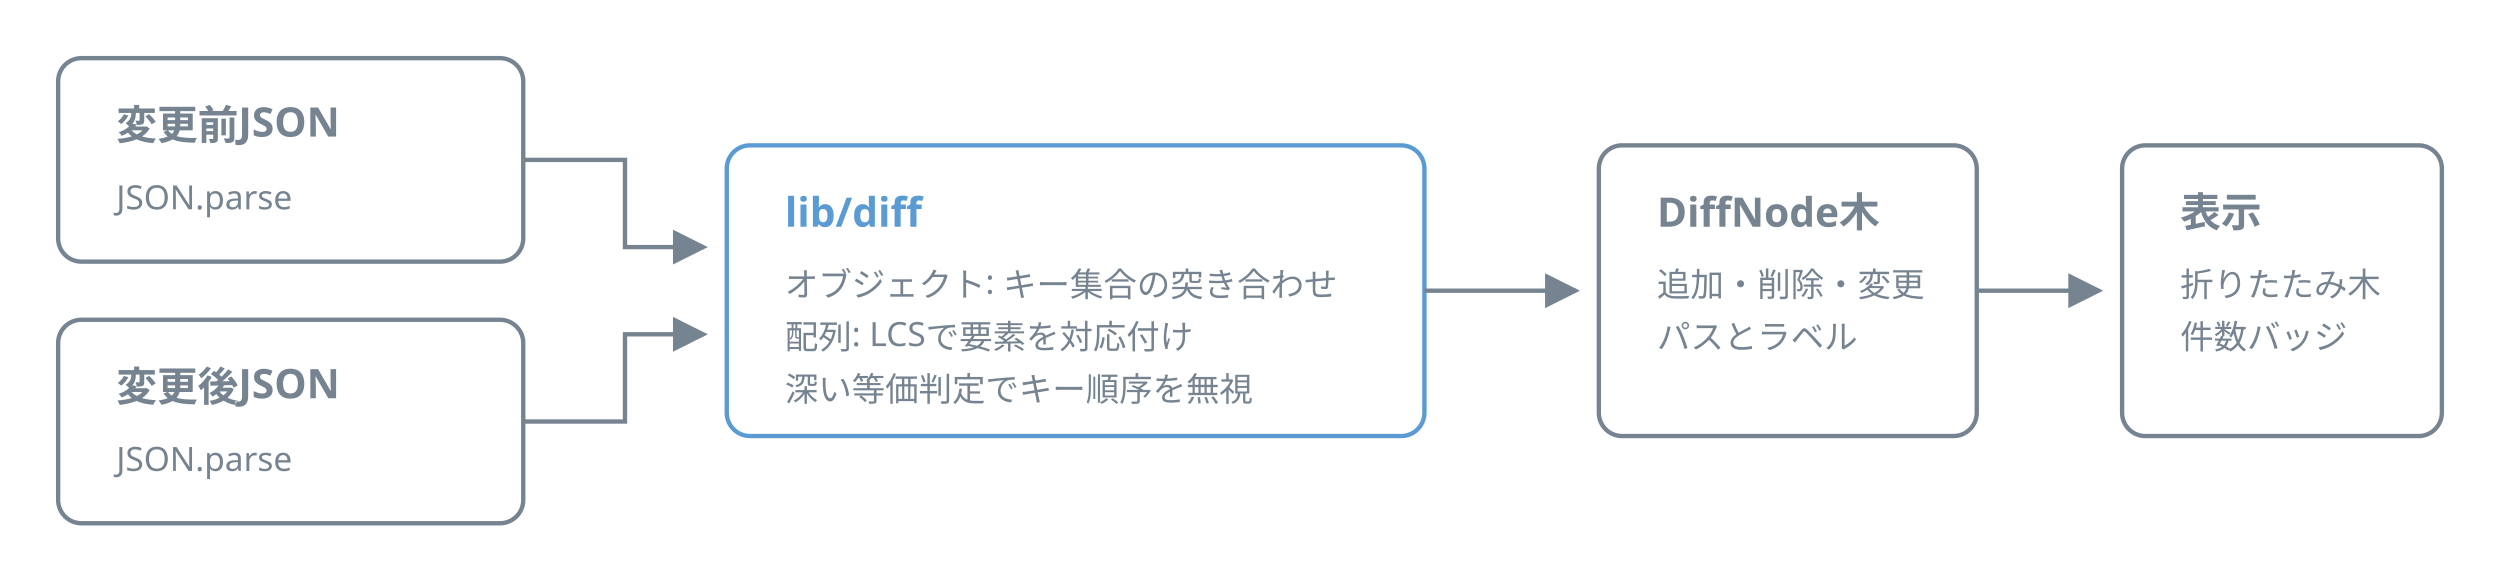
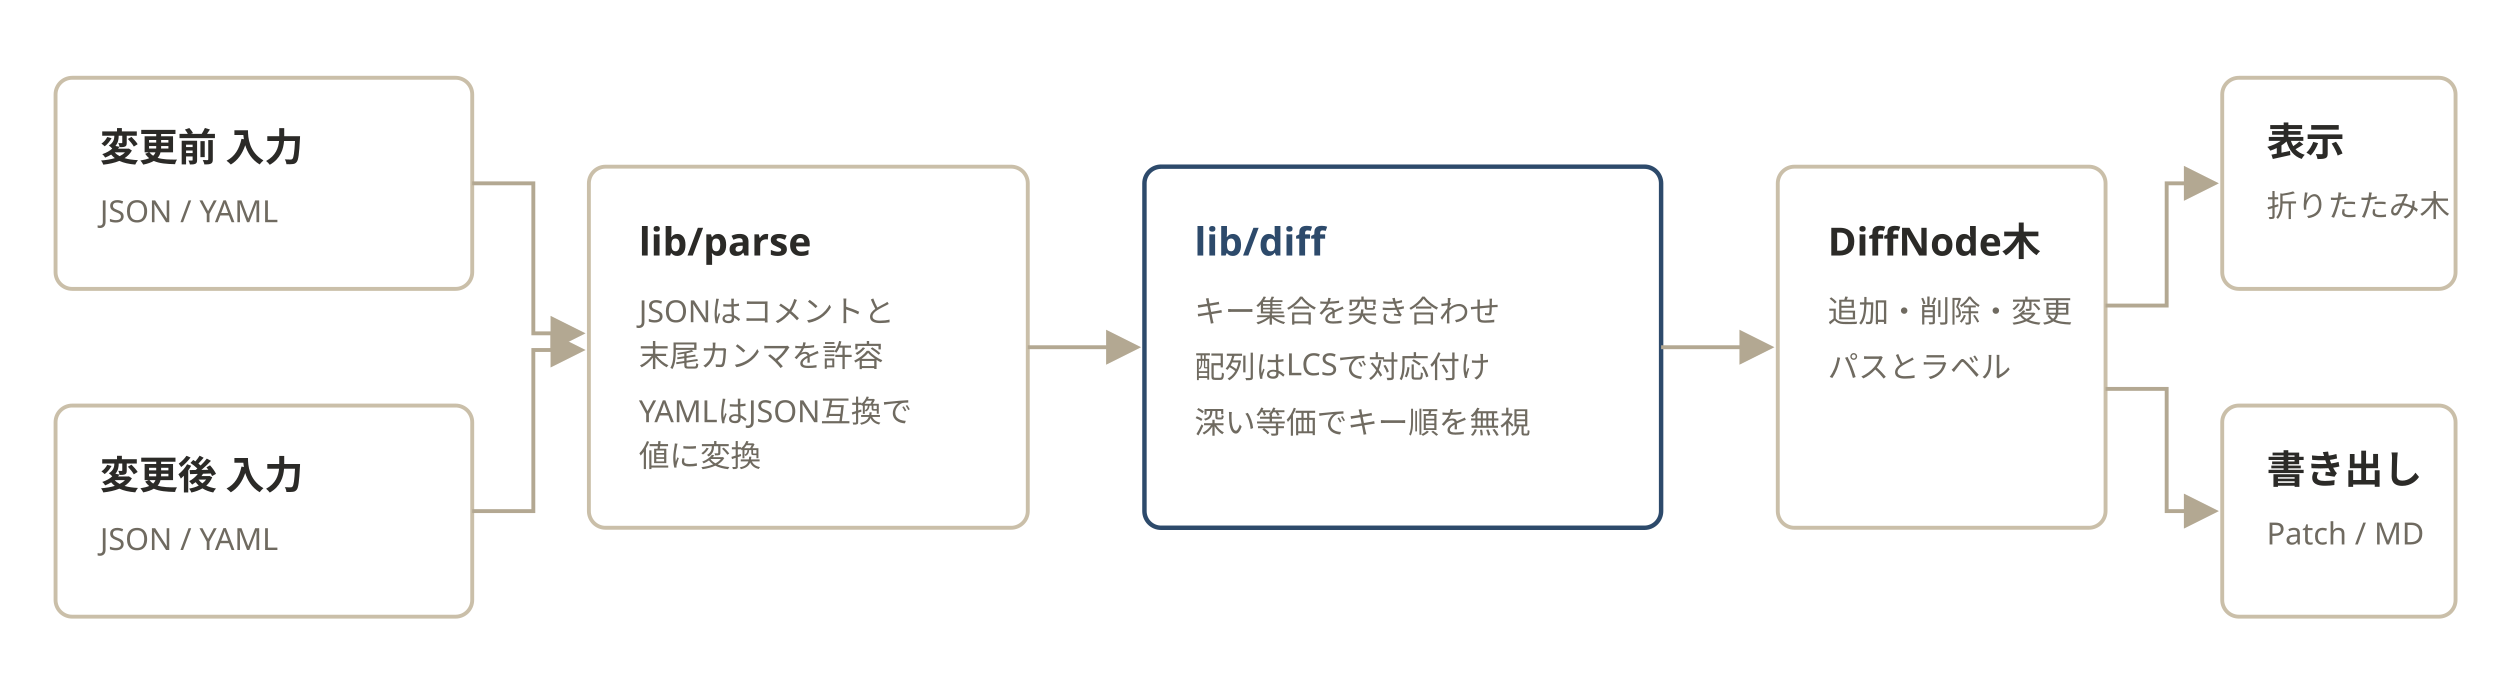
- <svg xmlns="http://www.w3.org/2000/svg" viewBox="0 0 860 200" role="img" aria-label="semdiffのアーキテクチャ図" color="#768390">
+ <svg xmlns="http://www.w3.org/2000/svg" viewBox="0 0 900 250" role="img" aria-label="semdiffのアーキテクチャ図">
  <style>
-     .box { fill: none; stroke: currentColor; stroke-width: 1.5; }
-     .accent-box { fill: none; stroke: #5a9bd4; stroke-width: 1.5; }
-     .label { font: 600 14px 'Hiragino Sans', 'Noto Sans JP', sans-serif; fill: currentColor; }
-     .small { font: 400 11.5px 'Hiragino Sans', 'Noto Sans JP', sans-serif; fill: currentColor; }
-     .accent-label { font: 700 14px 'Hiragino Sans', 'Noto Sans JP', sans-serif; fill: #5a9bd4; }
-     .arrow { stroke: currentColor; stroke-width: 1.5; fill: none; marker-end: url(#head); }
+     .box { fill: none; stroke: #cabfa9; stroke-width: 1.4; }
+     .accent-box { fill: none; stroke: #2d4a6b; stroke-width: 1.6; }
+     .title { font: 600 14px 'Hiragino Sans', 'Noto Sans JP', sans-serif; fill: #2b2a27; }
+     .accent-title { font: 700 14px 'Hiragino Sans', 'Noto Sans JP', sans-serif; fill: #2d4a6b; }
+     .small { font: 400 11px 'Hiragino Sans', 'Noto Sans JP', sans-serif; fill: #6f6a60; }
+     .flow { stroke: #b3a892; stroke-width: 1.4; fill: none; marker-end: url(#head); }
+     @media (prefers-color-scheme: dark) {
+       .box { stroke: #46433b; }
+       .accent-box { stroke: #7fa8d4; }
+       .title { fill: #e9e4d8; }
+       .accent-title { fill: #7fa8d4; }
+       .small { fill: #9b9484; }
+       .flow { stroke: #5a564c; }
+       #head path { fill: #5a564c; }
+     }
  </style>
  <defs>
-     <marker id="head" markerWidth="8" markerHeight="8" refX="7" refY="4" orient="auto">
-       <path d="M0 0L8 4L0 8z" fill="currentColor" />
+     <marker id="head" markerWidth="9" markerHeight="9" refX="7" refY="4.5" orient="auto">
+       <path d="M0 0L9 4.5L0 9z" fill="#b3a892" />
    </marker>
  </defs>
-   <rect x="20" y="20" width="160" height="70" rx="8" class="box" />
-   <text x="40" y="48" class="label">変更前JSON</text>
-   <text x="40" y="72" class="small">JSON.parse</text>
-   <rect x="20" y="110" width="160" height="70" rx="8" class="box" />
-   <text x="40" y="138" class="label">変更後JSON</text>
-   <text x="40" y="162" class="small">JSON.parse</text>
-   <rect x="250" y="50" width="240" height="100" rx="8" class="accent-box" />
-   <text x="270" y="78" class="accent-label">lib/diff</text>
-   <text x="270" y="102" class="small">オブジェクト: キー集合の突き合わせ</text>
-   <text x="270" y="120" class="small">配列: LCSで要素を対応付け</text>
-   <text x="270" y="138" class="small">深い等価判定でキー順序を無視</text>
-   <rect x="550" y="50" width="130" height="100" rx="8" class="box" />
-   <text x="570" y="78" class="label">DiffNode木</text>
-   <text x="570" y="102" class="small">追加・削除・変更</text>
-   <text x="570" y="120" class="small">パスとラベル</text>
-   <rect x="730" y="50" width="110" height="100" rx="8" class="box" />
-   <text x="750" y="78" class="label">表示</text>
-   <text x="750" y="102" class="small">折りたたみ木</text>
-   <text x="750" y="120" class="small">件数バッジ</text>
-   <path class="arrow" d="M180 55 H215 V85 H242" />
-   <path class="arrow" d="M180 145 H215 V115 H242" />
-   <path class="arrow" d="M490 100 H542" />
-   <path class="arrow" d="M680 100 H722" />
+   <rect class="box" x="20" y="28" width="150" height="76" rx="6" />
+   <text class="title" x="36" y="58">変更前 入力</text>
+   <text class="small" x="36" y="80">JSON / YAML</text>
+   <rect class="box" x="20" y="146" width="150" height="76" rx="6" />
+   <text class="title" x="36" y="176">変更後 入力</text>
+   <text class="small" x="36" y="198">JSON / YAML</text>
+   <rect class="box" x="212" y="60" width="158" height="130" rx="6" />
+   <text class="title" x="230" y="92">lib/parse</text>
+   <text class="small" x="230" y="116">JSONはコメントと</text>
+   <text class="small" x="230" y="132">末尾カンマを許容</text>
+   <text class="small" x="230" y="152">YAMLはJSON互換で</text>
+   <text class="small" x="230" y="168">値に変換</text>
+   <rect class="accent-box" x="412" y="60" width="186" height="130" rx="6" />
+   <text class="accent-title" x="430" y="92">lib/diff</text>
+   <text class="small" x="430" y="116">キー集合を突き合わせ</text>
+   <text class="small" x="430" y="136">配列はLCSで対応付け</text>
+   <text class="small" x="430" y="156">深い等価でキー順を無視</text>
+   <rect class="box" x="640" y="60" width="118" height="130" rx="6" />
+   <text class="title" x="658" y="92">DiffNode木</text>
+   <text class="small" x="658" y="116">追加・削除・変更</text>
+   <text class="small" x="658" y="136">パスとラベル</text>
+   <rect class="box" x="800" y="28" width="84" height="76" rx="6" />
+   <text class="title" x="816" y="56">表示</text>
+   <text class="small" x="816" y="78">折りたたみ木</text>
+   <rect class="box" x="800" y="146" width="84" height="76" rx="6" />
+   <text class="title" x="816" y="174">書き出し</text>
+   <text class="small" x="816" y="196">Patch / MD</text>
+   <path class="flow" d="M170 66 H192 V120 H208" />
+   <path class="flow" d="M170 184 H192 V126 H208" />
+   <path class="flow" d="M370 125 H408" />
+   <path class="flow" d="M598 125 H636" />
+   <path class="flow" d="M758 110 H780 V66 H796" />
+   <path class="flow" d="M758 140 H780 V184 H796" />
</svg>
